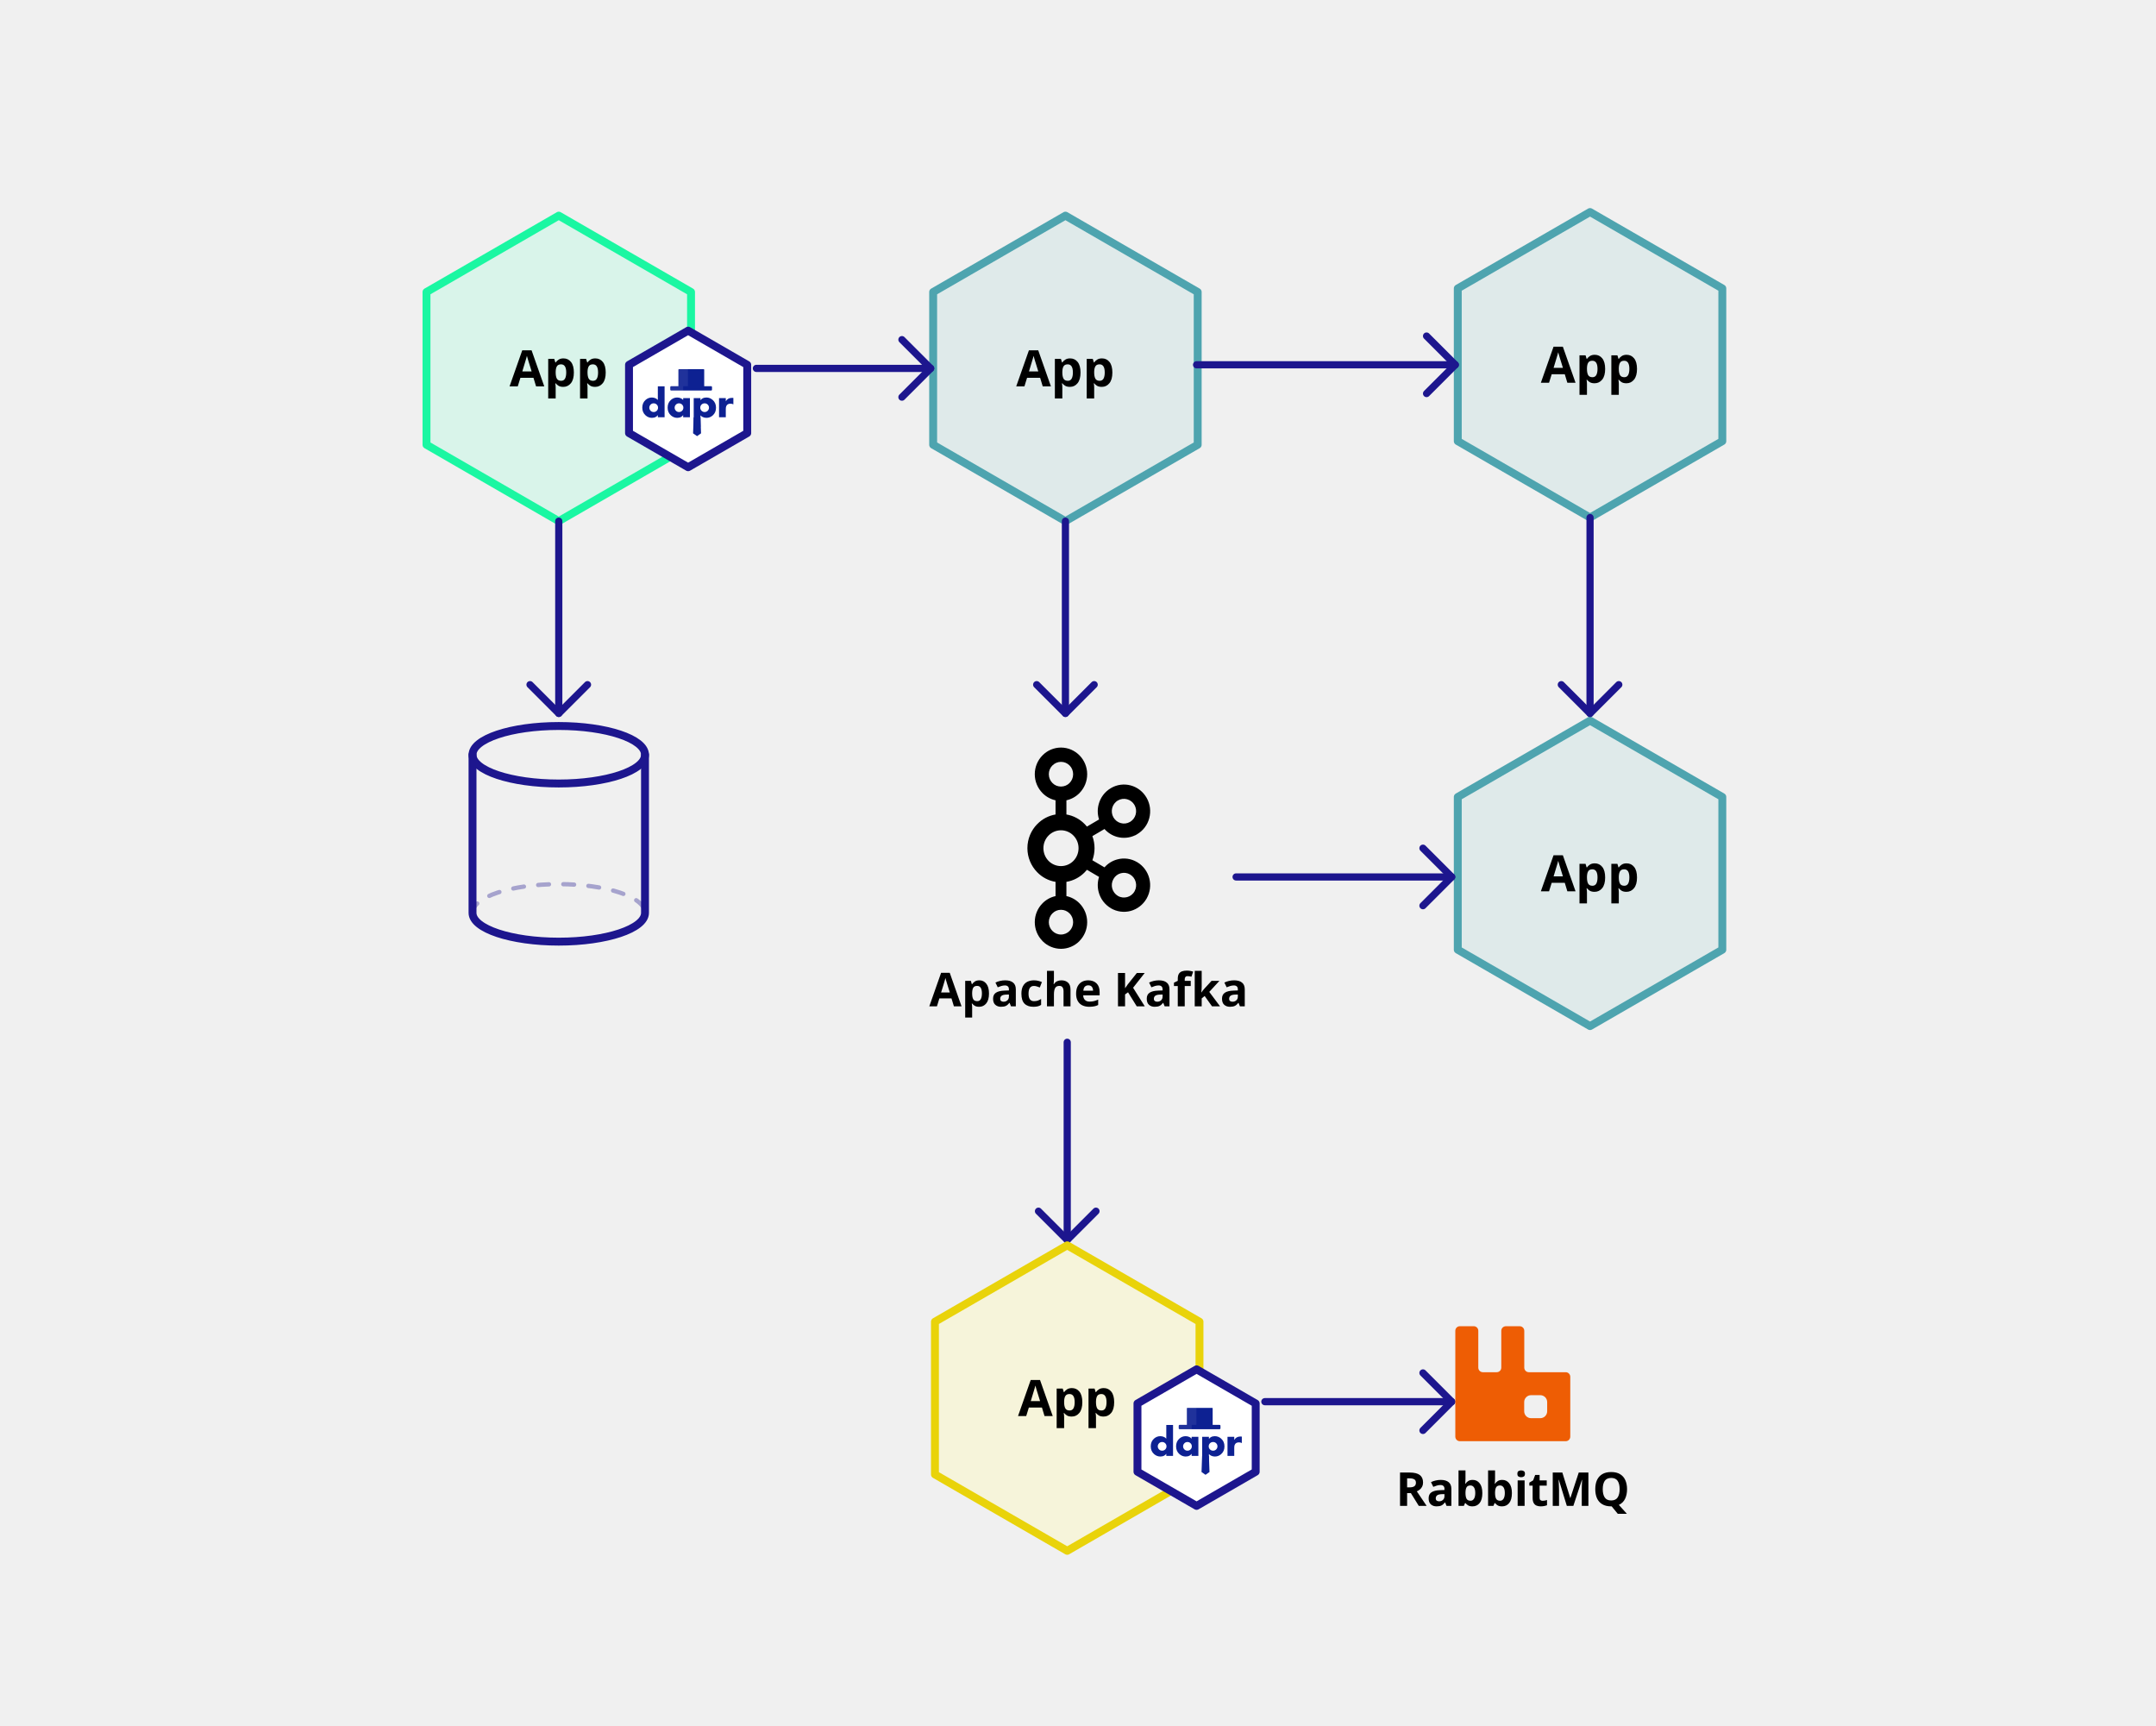
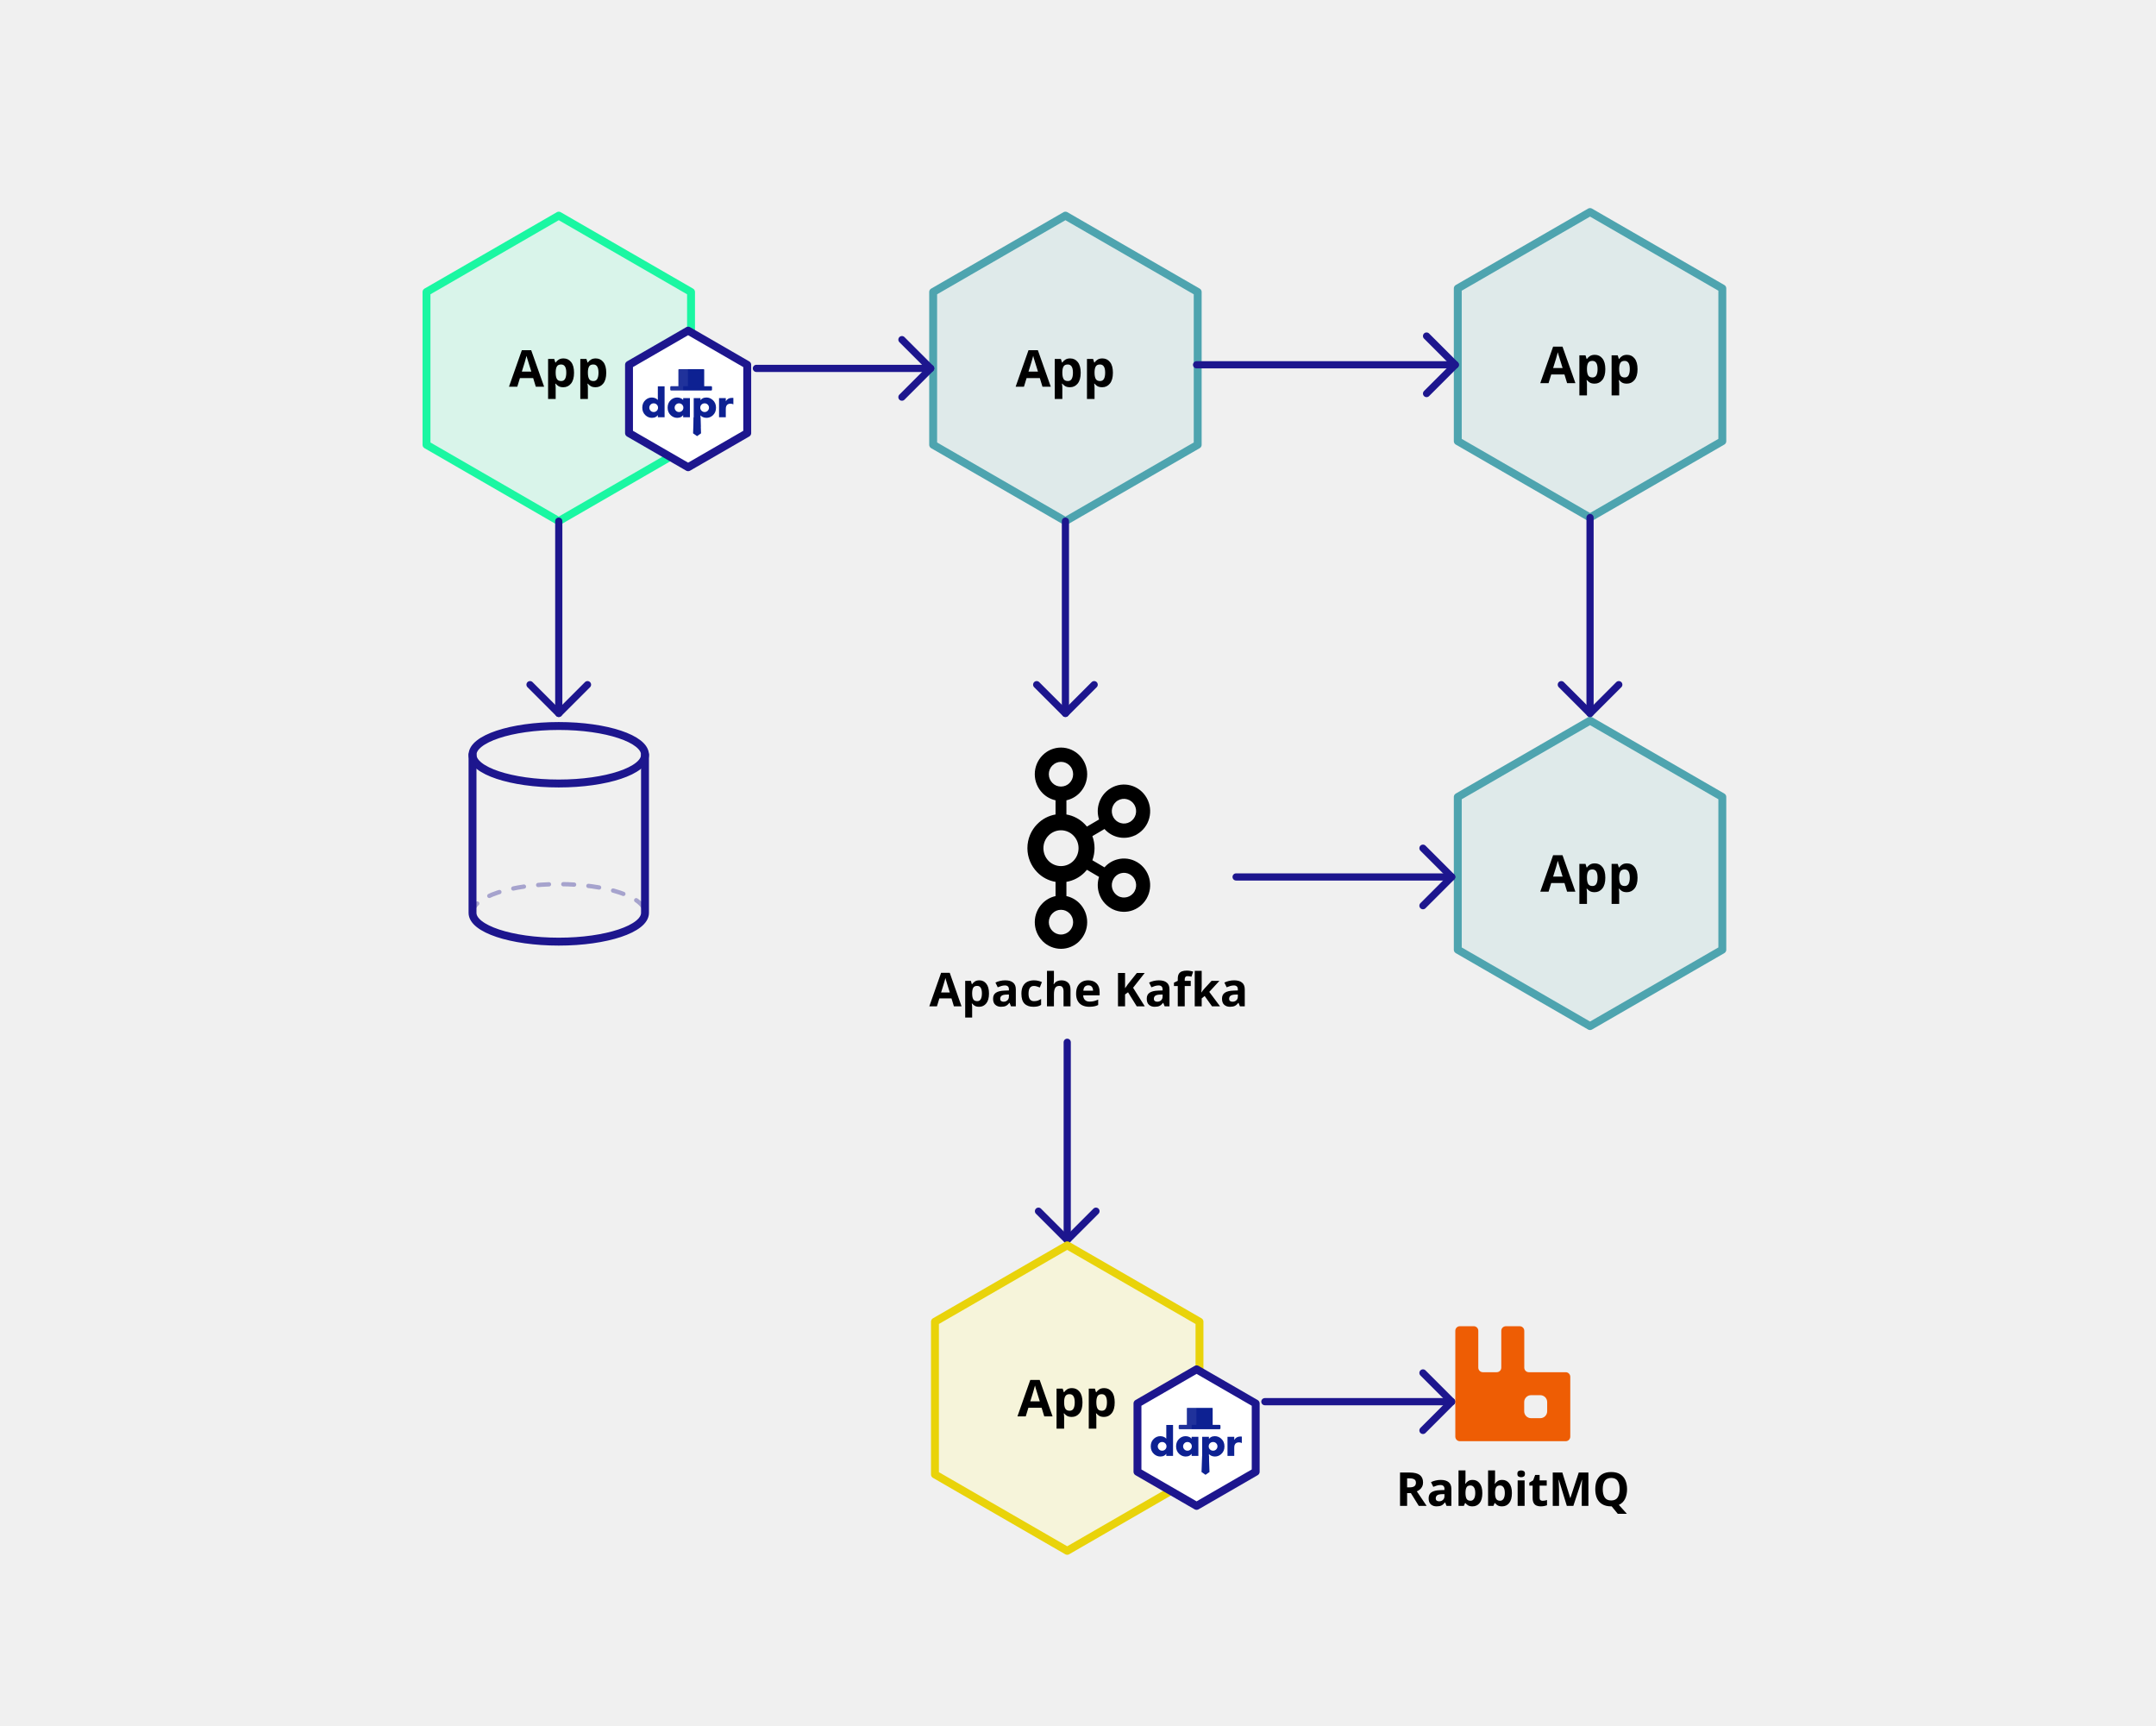
<svg xmlns="http://www.w3.org/2000/svg" width="600" height="480" viewBox="0 0 600 480" font-family="&quot;Noto Sans&quot;, Arial, Helvetica, sans-serif">
  <defs>
    <symbol id="value-prop-icon-apachekafka" viewBox="0 0 24 24">
      <path d="M9.71 2.136a1.43 1.43 0 0 0-2.047 0h-.007a1.48 1.48 0 0 0-.421 1.042c0 .41.161.777.422 1.039l.007.007c.257.264.616.426 1.019.426.404 0 .766-.162 1.027-.426l.003-.007c.261-.262.421-.629.421-1.039 0-.408-.159-.777-.421-1.042H9.71zM8.683 22.295c.404 0 .766-.167 1.027-.429l.003-.008c.261-.261.421-.631.421-1.036 0-.41-.159-.778-.421-1.044H9.71a1.42 1.42 0 0 0-1.027-.432 1.4 1.4 0 0 0-1.02.432h-.007c-.26.266-.422.634-.422 1.044 0 .406.161.775.422 1.036l.007.008c.258.262.617.429 1.02.429zm7.89-4.462c.359-.096.683-.33.882-.684l.027-.052a1.47 1.47 0 0 0 .114-1.067 1.454 1.454 0 0 0-.675-.896l-.021-.014a1.425 1.425 0 0 0-1.078-.132c-.36.091-.684.335-.881.686-.2.349-.241.75-.146 1.119.099.363.33.691.675.896h.002c.346.203.737.239 1.101.144zm-6.405-7.342a2.083 2.083 0 0 0-1.485-.627c-.58 0-1.103.242-1.482.627-.378.385-.612.916-.612 1.507s.233 1.124.612 1.514a2.08 2.08 0 0 0 2.967 0c.379-.39.612-.923.612-1.514s-.233-1.122-.612-1.507zm-.835-2.51c.843.141 1.6.552 2.178 1.144h.004c.092.093.182.196.265.299l1.446-.851a3.176 3.176 0 0 1-.047-1.808 3.149 3.149 0 0 1 1.456-1.926l.025-.016a3.062 3.062 0 0 1 2.345-.306c.77.21 1.465.721 1.898 1.482v.002c.431.757.518 1.626.313 2.408a3.145 3.145 0 0 1-1.456 1.928l-.198.118h-.02a3.095 3.095 0 0 1-2.154.201 3.127 3.127 0 0 1-1.514-.944l-1.444.848a4.162 4.162 0 0 1 0 2.879l1.444.846c.413-.47.939-.789 1.514-.944a3.041 3.041 0 0 1 2.371.319l.048.023v.002a3.17 3.17 0 0 1 1.408 1.906 3.215 3.215 0 0 1-.313 2.405l-.026.053-.003-.005a3.147 3.147 0 0 1-1.867 1.436 3.096 3.096 0 0 1-2.371-.318v-.006a3.156 3.156 0 0 1-1.456-1.927 3.175 3.175 0 0 1 .047-1.805l-1.446-.848a3.905 3.905 0 0 1-.265.294l-.004.005a3.938 3.938 0 0 1-2.178 1.138v1.699a3.09 3.09 0 0 1 1.56.862l.002.004c.565.572.914 1.368.914 2.243 0 .873-.35 1.664-.914 2.239l-.002.009a3.1 3.1 0 0 1-2.21.931 3.1 3.1 0 0 1-2.206-.93h-.002v-.009a3.186 3.186 0 0 1-.916-2.239c0-.875.35-1.672.916-2.243v-.004h.002a3.1 3.1 0 0 1 1.558-.862v-1.699a3.926 3.926 0 0 1-2.176-1.138l-.006-.005a4.098 4.098 0 0 1-1.173-2.874c0-1.122.452-2.136 1.173-2.872h.006a3.947 3.947 0 0 1 2.176-1.144V6.289a3.137 3.137 0 0 1-1.558-.864h-.002v-.004a3.192 3.192 0 0 1-.916-2.243c0-.871.35-1.669.916-2.243l.002-.002A3.084 3.084 0 0 1 8.683 0c.861 0 1.641.355 2.21.932v.002h.002c.565.574.914 1.372.914 2.243 0 .876-.35 1.667-.914 2.243l-.002.005a3.142 3.142 0 0 1-1.56.864v1.692zm8.121-1.129l-.012-.019a1.452 1.452 0 0 0-.87-.668 1.43 1.43 0 0 0-1.103.146h.002c-.347.2-.58.529-.677.896-.095.365-.054.768.146 1.119l.007.009c.2.347.519.579.874.673.357.103.755.059 1.098-.144l.019-.009a1.47 1.47 0 0 0 .657-.885 1.493 1.493 0 0 0-.141-1.118" />
    </symbol>
    <symbol id="value-prop-dapr-logo" viewBox="0 0 367 270">
      <g stroke="none" stroke-width="1" fill="none" fill-rule="evenodd">
        <path d="M89.792,193.509 L62.9,193.509 L62.9,185.064 C60.331,188.289 57.735,190.639 55.111,192.115 C50.52,194.684 45.3,195.968 39.452,195.968 C29.996,195.968 21.579,192.716 14.2,186.212 C5.4,178.45 1,168.175 1,155.385 C1,142.376 5.509,131.991 14.528,124.23 C21.688,118.054 29.914,114.965 39.206,114.965 C44.617,114.965 49.7,116.113 54.455,118.409 C57.188,119.721 60.003,121.88 62.9,124.886 L62.9,70.365 L89.792,70.365 L89.792,193.509 Z M63.72,155.467 C63.72,150.657 62.026,146.571 58.637,143.21 C55.248,139.848 51.149,138.168 46.339,138.168 C40.982,138.168 36.582,140.19 33.139,144.235 C30.351,147.514 28.958,151.258 28.958,155.467 C28.958,159.676 30.351,163.42 33.139,166.699 C36.528,170.744 40.928,172.766 46.339,172.766 C51.203,172.766 55.316,171.099 58.678,167.765 C62.039,164.431 63.72,160.331 63.72,155.467 Z M190.65,193.509 L163.758,193.509 L163.758,185.064 C161.189,188.289 158.593,190.639 155.97,192.115 C151.378,194.684 146.159,195.968 140.31,195.968 C130.854,195.968 122.437,192.716 115.058,186.212 C106.258,178.45 101.858,168.175 101.858,155.385 C101.858,142.376 106.368,131.991 115.386,124.23 C122.546,118.054 130.772,114.965 140.064,114.965 C145.475,114.965 150.558,116.113 155.314,118.409 C158.047,119.721 160.862,121.88 163.758,124.886 L163.758,117.425 L190.65,117.425 L190.65,193.509 Z M164.578,155.467 C164.578,150.657 162.884,146.571 159.495,143.21 C156.106,139.848 152.007,138.168 147.197,138.168 C141.841,138.168 137.441,140.19 133.997,144.235 C131.21,147.514 129.816,151.258 129.816,155.467 C129.816,159.676 131.21,163.42 133.997,166.699 C137.386,170.744 141.786,172.766 147.197,172.766 C152.062,172.766 156.175,171.099 159.536,167.765 C162.898,164.431 164.578,160.331 164.578,155.467 Z M294.542,155.549 C294.542,168.558 290.033,178.942 281.014,186.704 C273.854,192.88 265.628,195.968 256.336,195.968 C250.925,195.968 245.842,194.821 241.087,192.525 C238.354,191.213 235.539,189.054 232.642,186.048 L232.642,231.551 L205.75,231.551 L205.75,117.425 L232.642,117.425 L232.642,125.87 C235.047,122.699 237.643,120.349 240.431,118.819 C245.022,116.25 250.242,114.965 256.09,114.965 C265.546,114.965 273.963,118.218 281.342,124.722 C290.142,132.483 294.542,142.759 294.542,155.549 Z M266.584,155.467 C266.584,151.149 265.218,147.405 262.485,144.235 C259.042,140.19 254.614,138.168 249.203,138.168 C244.339,138.168 240.226,139.835 236.864,143.169 C233.503,146.503 231.822,150.602 231.822,155.467 C231.822,160.277 233.516,164.362 236.905,167.724 C240.294,171.085 244.393,172.766 249.203,172.766 C254.614,172.766 259.014,170.744 262.403,166.699 C265.191,163.42 266.584,159.676 266.584,155.467 Z M363.671,142.267 C359.9,140.463 356.074,139.561 352.193,139.561 C343.339,139.561 337.6,143.169 334.976,150.384 C333.992,153.007 333.5,156.533 333.5,160.96 L333.5,193.509 L306.609,193.509 L306.609,117.425 L333.5,117.425 L333.5,129.887 C336.342,125.46 339.403,122.262 342.683,120.295 C347.11,117.671 352.357,116.359 358.424,116.359 C359.845,116.359 361.594,116.441 363.671,116.605 L363.671,142.267 Z" fill="#0D2192" />
        <polygon fill="#0D2192" fill-rule="nonzero" points="205.538 194.062 232.615 194.062 234.947 257.634 219.076 268.754 203.206 257.634" />
        <rect fill="#0D2192" fill-rule="nonzero" x="144.829" y="2.279" width="102.723" height="72.294" rx="2" />
        <rect fill="#FFFFFF" fill-rule="nonzero" opacity="0.08" x="144.829" y="2.279" width="37.998" height="72.294" />
        <rect fill="#0D2192" fill-rule="nonzero" x="112.391" y="69.909" width="166.248" height="17.351" rx="3.72" />
        <rect fill="#FFFFFF" fill-rule="nonzero" opacity="0.08" x="112.391" y="69.909" width="51.438" height="21.355" />
      </g>
    </symbol>
    <symbol id="value-prop-icon-rabbitmq" viewBox="0 0 24 24">
      <path d="M23.035 9.601h-7.677a.956.956 0 01-.962-.962V.962a.956.956 0 00-.962-.956H10.56a.956.956 0 00-.962.956V8.64a.956.956 0 01-.962.962H5.762a.956.956 0 01-.961-.962V.962A.956.956 0 003.839 0H.959a.956.956 0 00-.956.962v22.076A.956.956 0 00.965 24h22.07a.956.956 0 00.962-.962V10.58a.956.956 0 00-.962-.98zm-3.86 8.152a1.437 1.437 0 01-1.437 1.443h-1.924a1.437 1.437 0 01-1.436-1.443v-1.917a1.437 1.437 0 011.436-1.443h1.924a1.437 1.437 0 011.437 1.443z" />
    </symbol>
  </defs>
  <g aria-hidden="true" stroke-linecap="round" stroke-linejoin="round">
    <g transform="translate(0.00,0.00)">
      <g>
        <g>
          <polygon points="296.50,60.00 333.31,81.25 333.31,123.75 296.50,145.00 259.69,123.75 259.69,81.25" fill="#D3E6E6" fill-opacity="0.6" stroke="#4EA4AF" stroke-width="2.2" />
-           <text x="296.5" y="107.5" text-anchor="middle" font-size="14" font-weight="600" fill="#000000">App</text>
+           <text x="296.5" y="107.6" text-anchor="middle" font-size="14.167" font-weight="600" fill="#000000">
+             <tspan x="296.5" dy="0">App</tspan>
+           </text>
        </g>
        <g>
          <polygon points="442.50,59.00 479.31,80.25 479.31,122.75 442.50,144.00 405.69,122.75 405.69,80.25" fill="#D3E6E6" fill-opacity="0.6" stroke="#4EA4AF" stroke-width="2.2" />
-           <text x="442.5" y="106.5" text-anchor="middle" font-size="14" font-weight="600" fill="#000000">App</text>
+           <text x="442.5" y="106.6" text-anchor="middle" font-size="14.167" font-weight="600" fill="#000000">
+             <tspan x="442.5" dy="0">App</tspan>
+           </text>
        </g>
        <g>
          <polygon points="442.50,200.50 479.31,221.75 479.31,264.25 442.50,285.50 405.69,264.25 405.69,221.75" fill="#D3E6E6" fill-opacity="0.6" stroke="#4EA4AF" stroke-width="2.2" />
-           <text x="442.5" y="248" text-anchor="middle" font-size="14" font-weight="600" fill="#000000">App</text>
+           <text x="442.5" y="248.1" text-anchor="middle" font-size="14.167" font-weight="600" fill="#000000">
+             <tspan x="442.5" dy="0">App</tspan>
+           </text>
        </g>
        <g>
          <use href="#value-prop-icon-apachekafka" fill="#000000" x="275" y="208" width="56" height="56" />
-           <text x="303" y="280" text-anchor="middle" font-size="13" font-weight="700" fill="#000000">Apache Kafka</text>
+           <text x="303" y="280" text-anchor="middle" font-size="13" font-weight="700" fill="#000000">
+             <tspan x="303" dy="0">Apache Kafka</tspan>
+           </text>
        </g>
        <g stroke="#1D168E" stroke-width="2" fill="none" opacity="1">
          <line x1="333" y1="101.5" x2="405" y2="101.5" />
-           <polyline points="-8,-8 0,0 -8,8" transform="translate(405,101.5) rotate(0)" />
+           <polyline points="-8,-8 0,0 -8,8" opacity="1" transform="translate(405,101.5) rotate(0)" />
        </g>
        <g stroke="#1D168E" stroke-width="2" fill="none" opacity="1">
          <line x1="296.5" y1="145" x2="296.5" y2="198.5" />
-           <polyline points="-8,-8 0,0 -8,8" transform="translate(296.5,198.5) rotate(90)" />
+           <polyline points="-8,-8 0,0 -8,8" opacity="1" transform="translate(296.5,198.5) rotate(90)" />
        </g>
        <g stroke="#1D168E" stroke-width="2" fill="none" opacity="1">
          <line x1="442.5" y1="144" x2="442.5" y2="198.5" />
-           <polyline points="-8,-8 0,0 -8,8" transform="translate(442.5,198.5) rotate(90)" />
+           <polyline points="-8,-8 0,0 -8,8" opacity="1" transform="translate(442.5,198.5) rotate(90)" />
        </g>
        <g stroke="#1D168E" stroke-width="2" fill="none" opacity="1">
          <line x1="344" y1="244" x2="404" y2="244" />
-           <polyline points="-8,-8 0,0 -8,8" transform="translate(404,244) rotate(0)" />
+           <polyline points="-8,-8 0,0 -8,8" opacity="1" transform="translate(404,244) rotate(0)" />
        </g>
      </g>
      <g opacity="1">
        <g>
          <polygon points="155.50,60.00 192.31,81.25 192.31,123.75 155.50,145.00 118.69,123.75 118.69,81.25" fill="#CAF7E6" fill-opacity="0.6" stroke="#1AF7A2" stroke-width="2.2" />
-           <text x="155.5" y="107.5" text-anchor="middle" font-size="14" font-weight="600" fill="#000000">App</text>
+           <text x="155.5" y="107.6" text-anchor="middle" font-size="14.167" font-weight="600" fill="#000000">
+             <tspan x="155.5" dy="0">App</tspan>
+           </text>
        </g>
        <g>
          <polygon points="191.50,92.00 207.95,101.50 207.95,120.50 191.50,130.00 175.05,120.50 175.05,101.50" fill="#fff" stroke="#1D168E" stroke-width="2.2" />
          <use href="#value-prop-dapr-logo" x="178.675" y="102.565" width="25.65" height="18.871" />
        </g>
      </g>
      <g stroke="#1D168E" stroke-width="2" fill="none" opacity="1">
        <line x1="210.5" y1="102.5" x2="259" y2="102.5" />
-         <polyline points="-8,-8 0,0 -8,8" transform="translate(259,102.5) rotate(0)" />
+         <polyline points="-8,-8 0,0 -8,8" opacity="1" transform="translate(259,102.5) rotate(0)" />
      </g>
      <g stroke="#1D168E" stroke-width="2" fill="none" opacity="1">
        <line x1="155.5" y1="145" x2="155.5" y2="198.5" />
-         <polyline points="-8,-8 0,0 -8,8" transform="translate(155.5,198.5) rotate(90)" />
+         <polyline points="-8,-8 0,0 -8,8" opacity="1" transform="translate(155.5,198.5) rotate(90)" />
      </g>
      <g fill="none" stroke="#1D168E" stroke-width="2.2" opacity="1">
        <ellipse cx="155.5" cy="210" rx="24" ry="8" />
        <path d="M131.5 210V254A24 8 0 0 0 179.5 254V210" />
        <path d="M131.5 254A24 8 0 0 1 179.5 254" stroke-width="1.2" stroke-opacity="0.35" stroke-dasharray="3 4" />
      </g>
      <g stroke="#1D168E" stroke-width="2" fill="none" opacity="1">
        <line x1="297" y1="290" x2="297" y2="345" />
-         <polyline points="-8,-8 0,0 -8,8" transform="translate(297,345) rotate(90)" />
+         <polyline points="-8,-8 0,0 -8,8" opacity="1" transform="translate(297,345) rotate(90)" />
      </g>
      <g opacity="1">
        <g>
          <polygon points="297.00,346.50 333.81,367.75 333.81,410.25 297.00,431.50 260.19,410.25 260.19,367.75" fill="#FAF6CB" fill-opacity="0.6" stroke="#E9D30A" stroke-width="2.2" />
-           <text x="297" y="394" text-anchor="middle" font-size="14" font-weight="600" fill="#000000">App</text>
+           <text x="297" y="394.1" text-anchor="middle" font-size="14.167" font-weight="600" fill="#000000">
+             <tspan x="297" dy="0">App</tspan>
+           </text>
        </g>
        <g>
          <polygon points="333.00,381.00 349.45,390.50 349.45,409.50 333.00,419.00 316.55,409.50 316.55,390.50" fill="#fff" stroke="#1D168E" stroke-width="2.2" />
          <use href="#value-prop-dapr-logo" x="320.175" y="391.565" width="25.65" height="18.871" />
        </g>
      </g>
      <g stroke="#1D168E" stroke-width="2" fill="none" opacity="1">
        <line x1="352" y1="390" x2="404" y2="390" />
-         <polyline points="-8,-8 0,0 -8,8" transform="translate(404,390) rotate(0)" />
+         <polyline points="-8,-8 0,0 -8,8" opacity="1" transform="translate(404,390) rotate(0)" />
      </g>
      <g opacity="1">
        <use href="#value-prop-icon-rabbitmq" fill="#EE5D04" x="405" y="369" width="32" height="32" />
-         <text x="421" y="419" text-anchor="middle" font-size="13" font-weight="700" fill="#000000">RabbitMQ</text>
+         <text x="421" y="419" text-anchor="middle" font-size="13" font-weight="700" fill="#000000">
+           <tspan x="421" dy="0">RabbitMQ</tspan>
+         </text>
      </g>
    </g>
  </g>
</svg>
